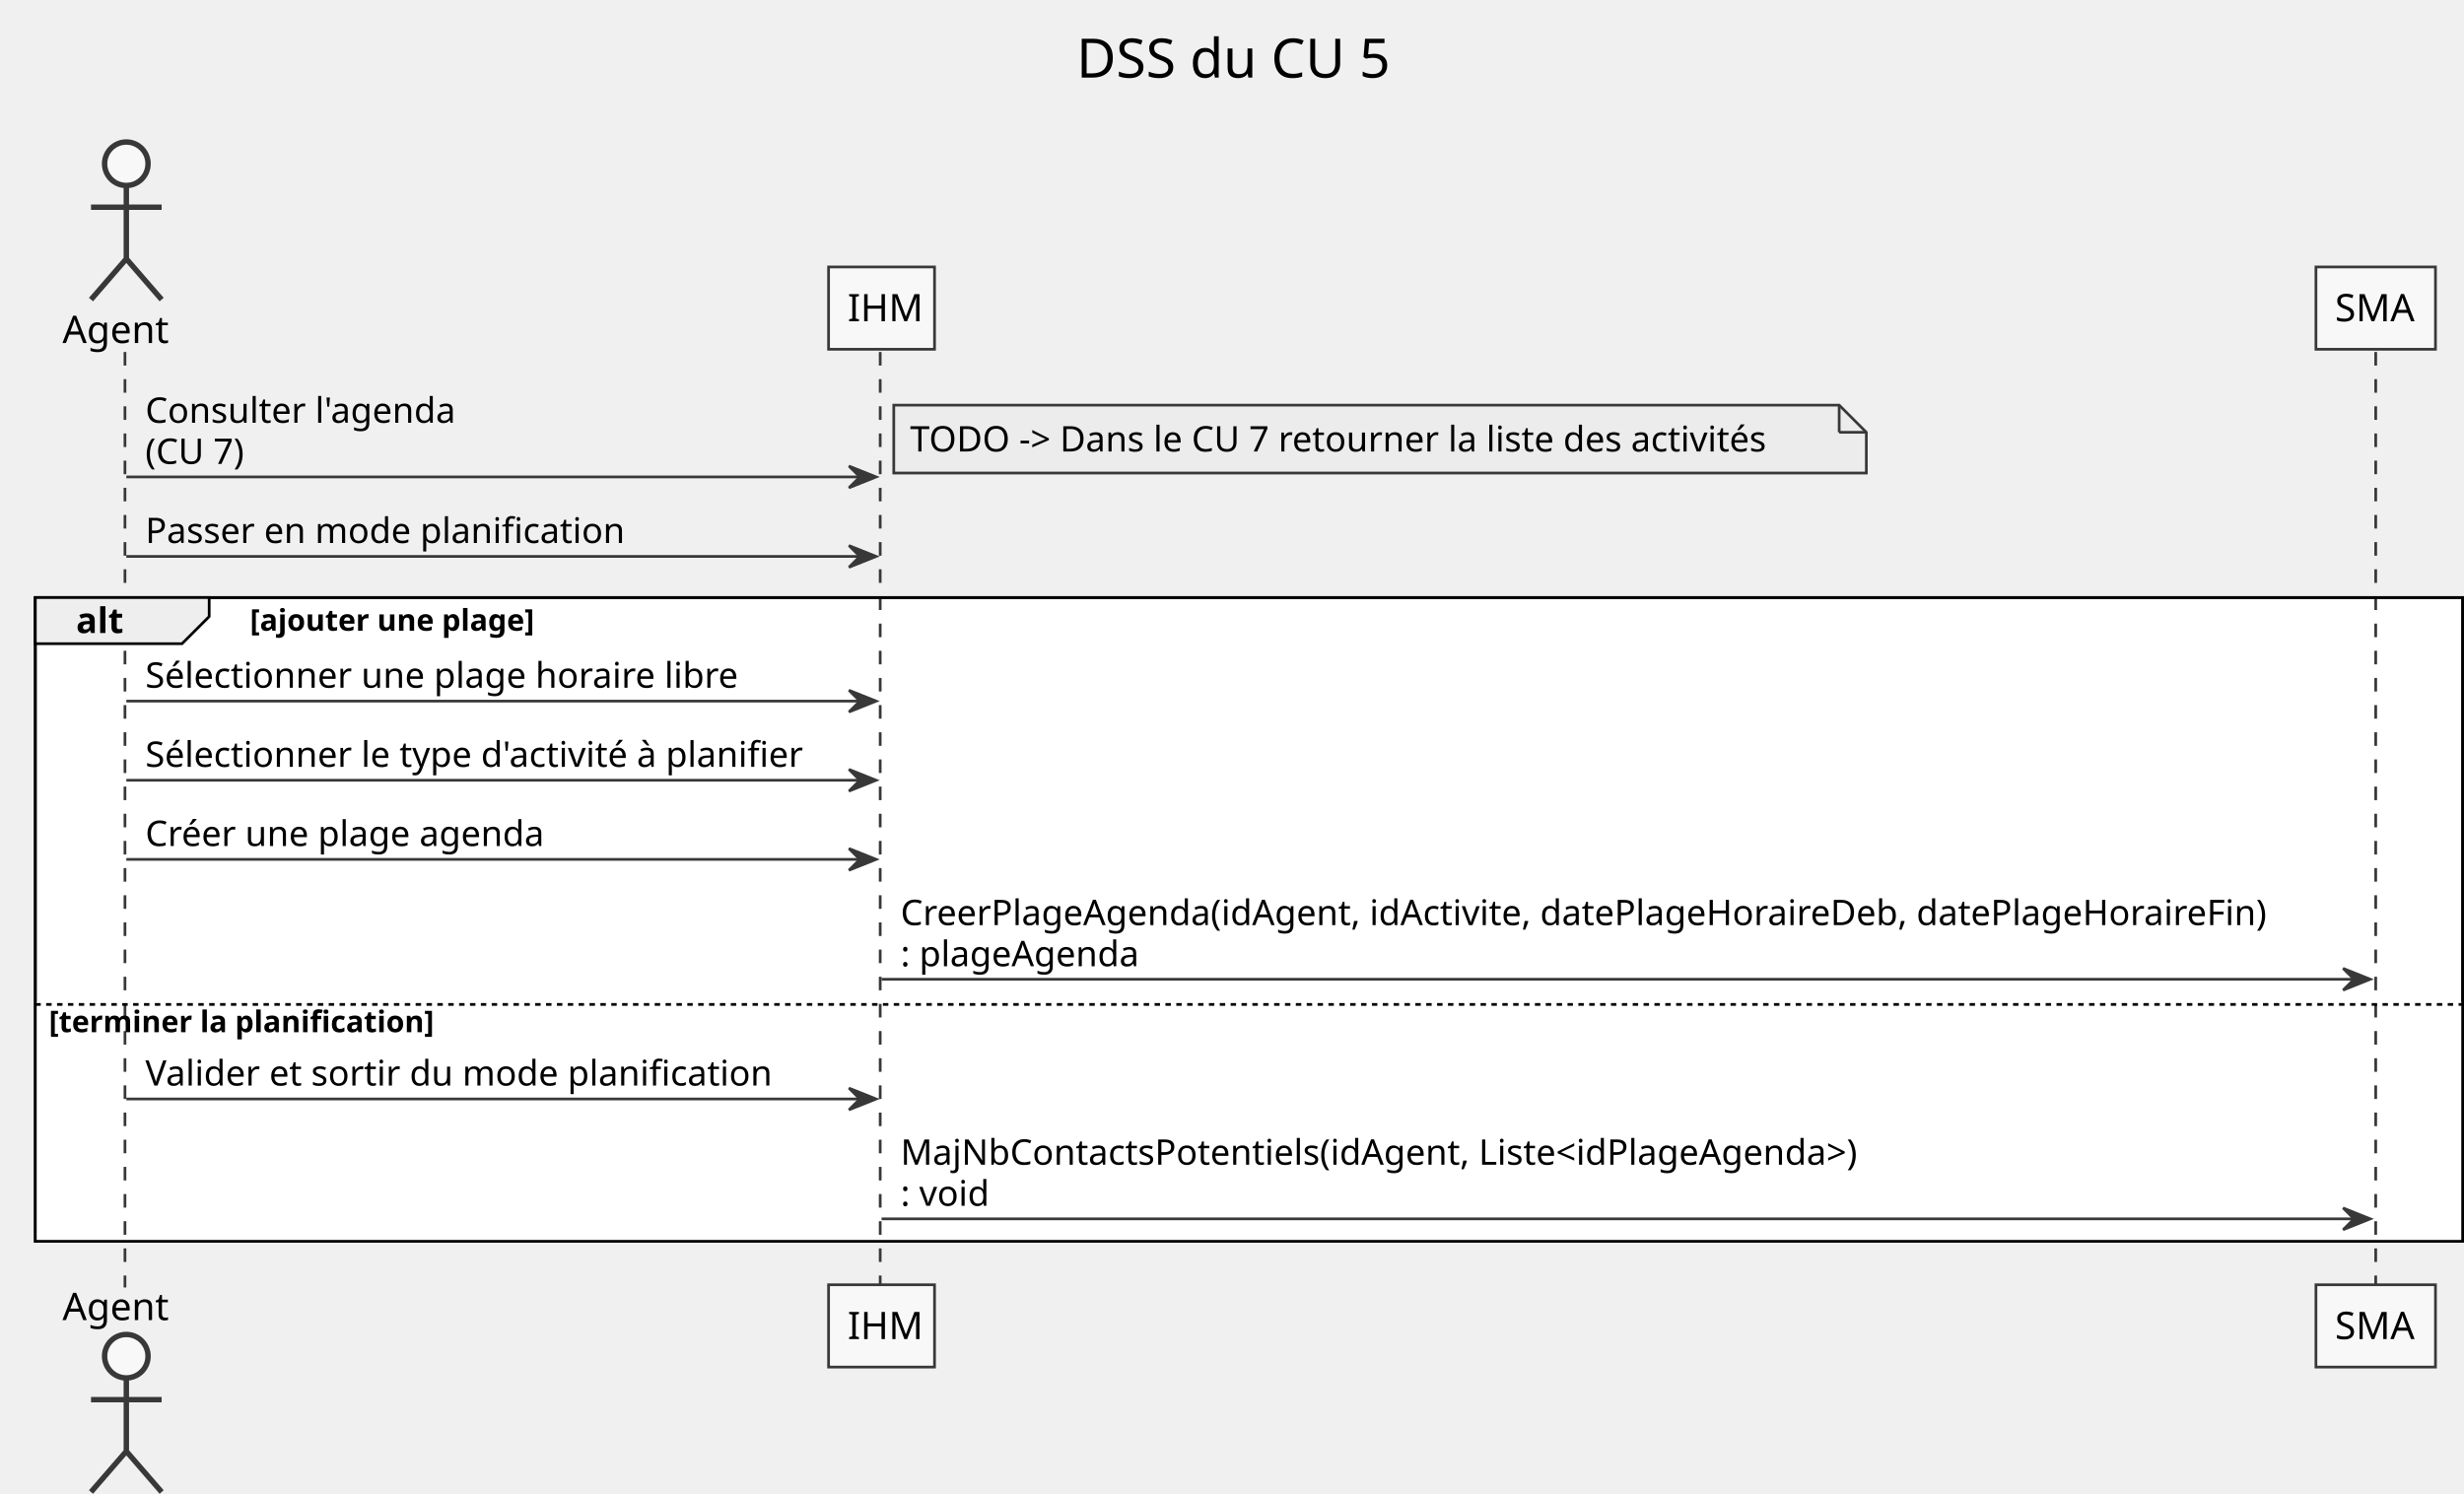
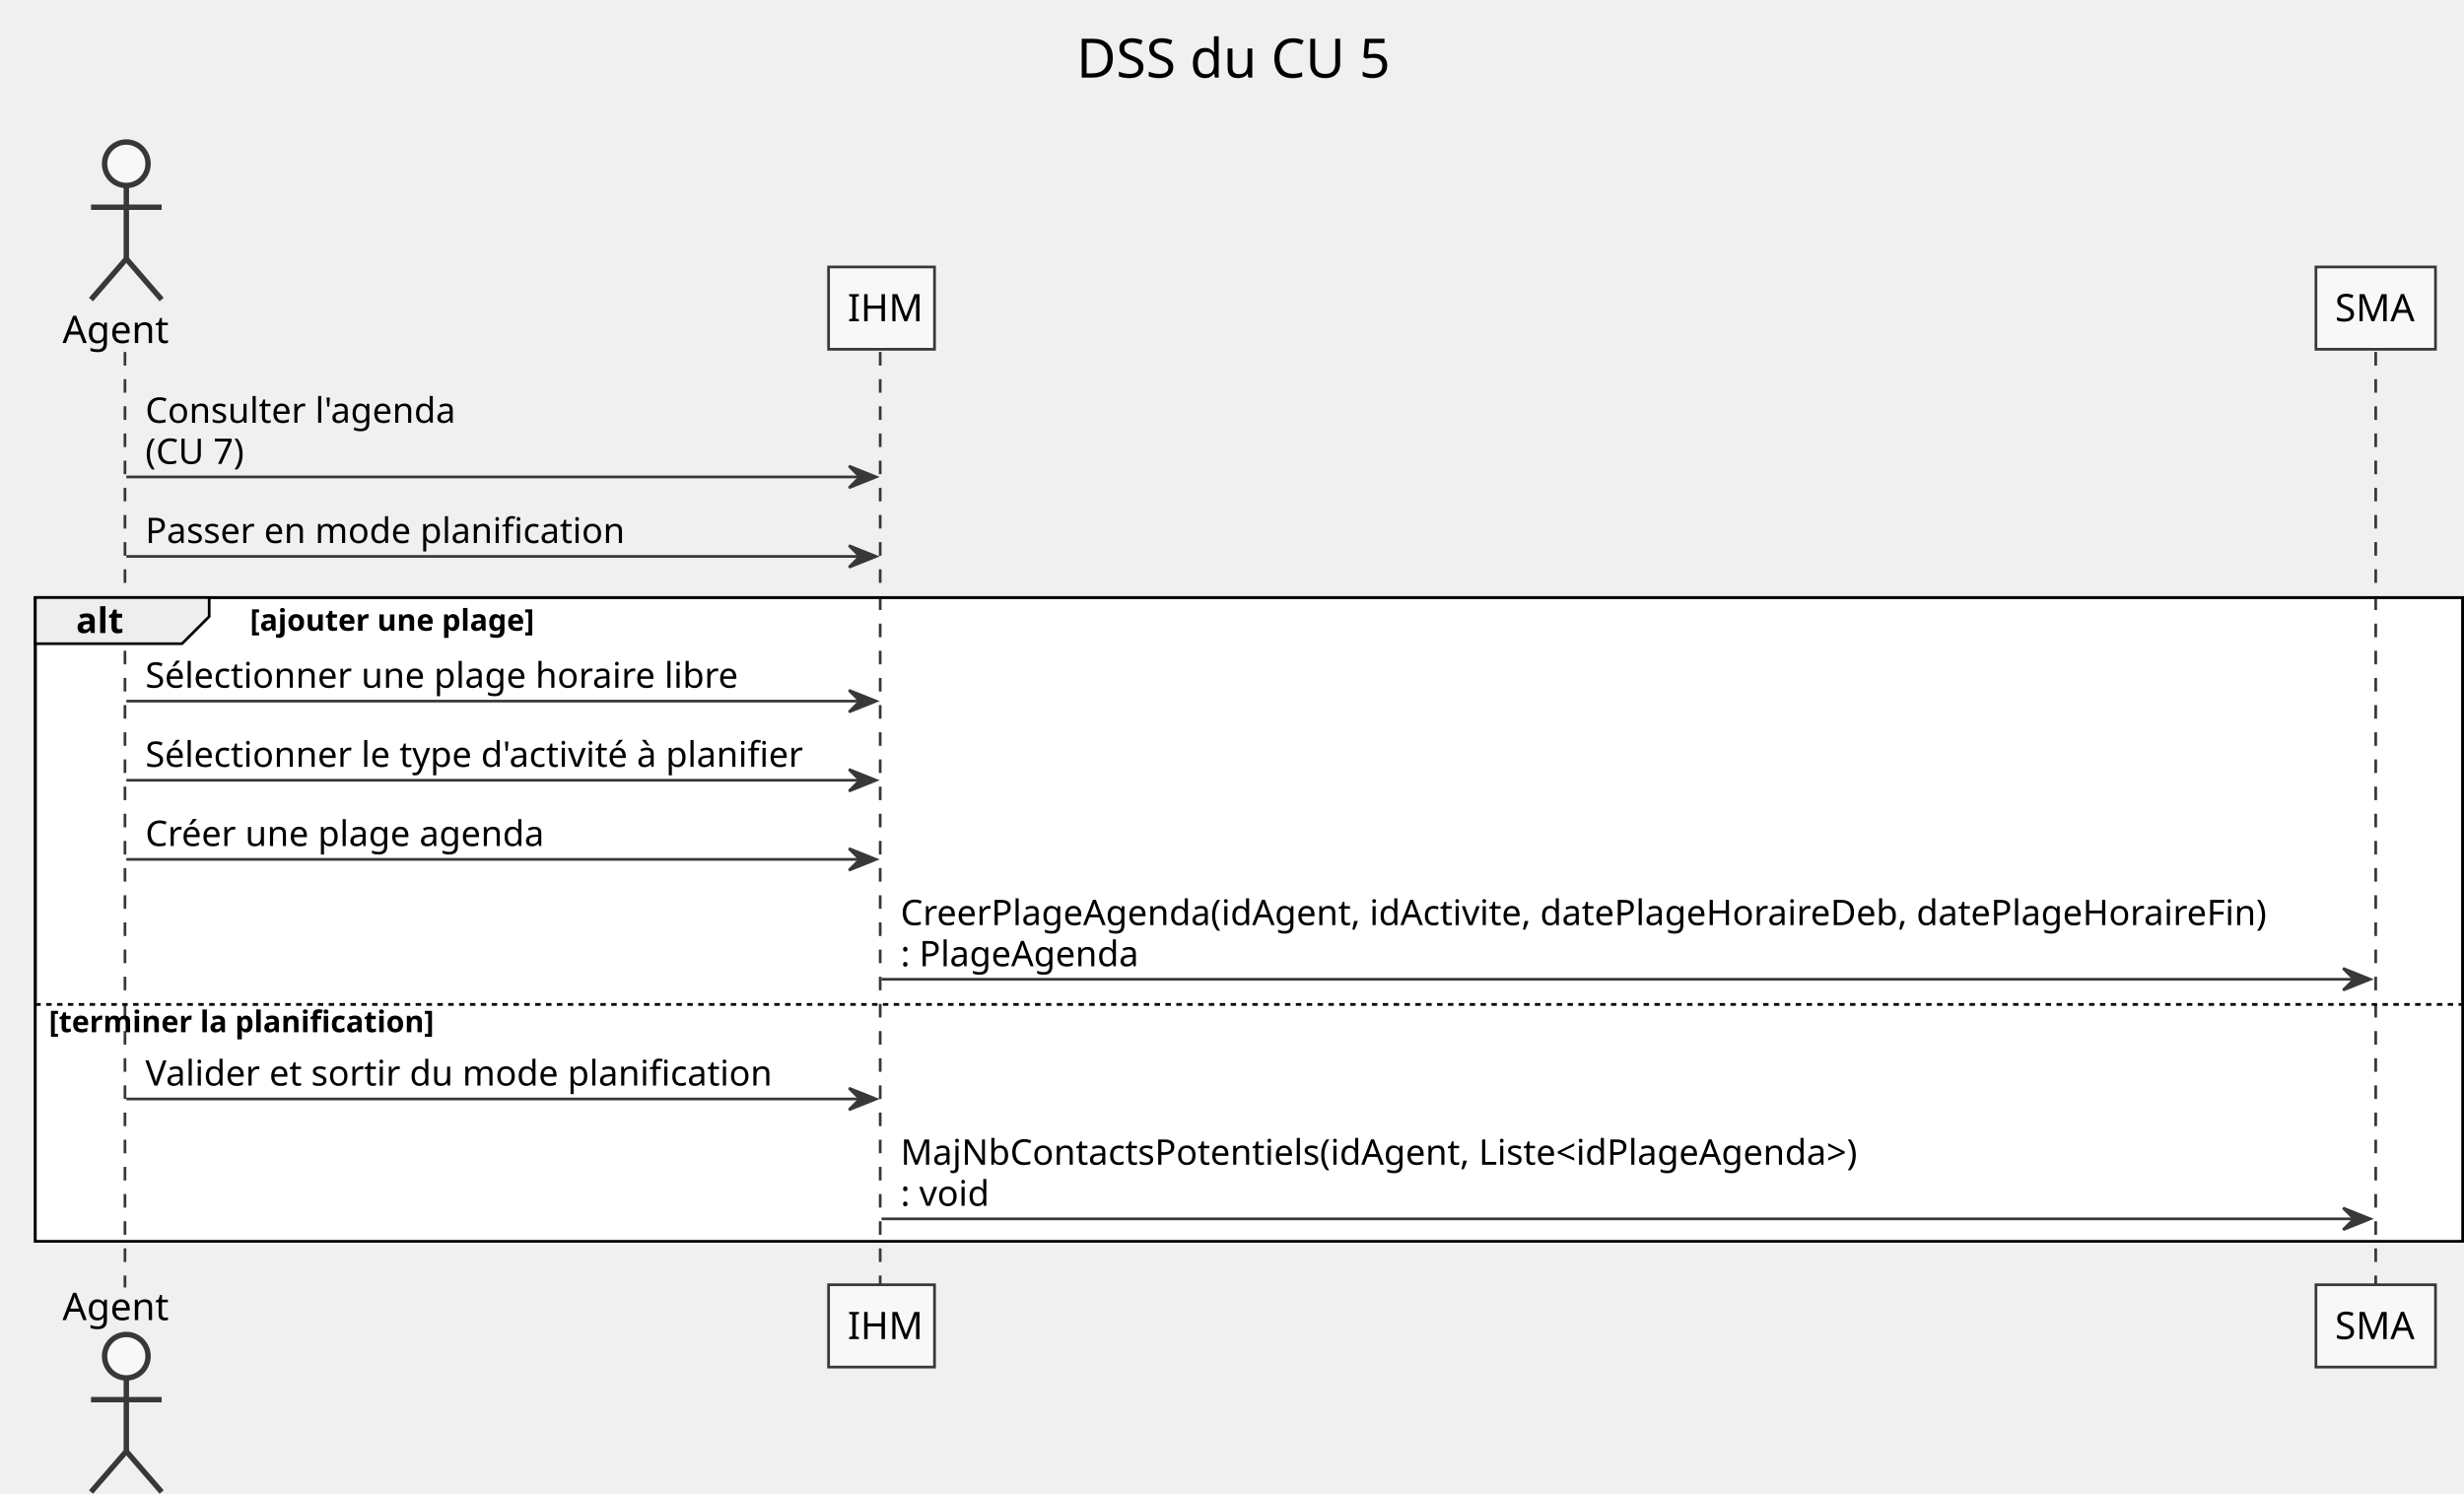
<svg xmlns="http://www.w3.org/2000/svg" height="550px" style="width:907px;height:550px;" version="1.1" viewBox="0 0 907 550" width="907px">
  <defs />
  <g>
    <text fill="#000000" font-family="sans-serif" font-size="20" lengthAdjust="spacingAndGlyphs" textLength="127" x="396.25" y="28.564">DSS du CU 5</text>
    <line style="stroke: none; stroke-width: 1.0;" x1="396.25" x2="523.25" y1="38.281" y2="38.281" />
    <rect fill="#FFFFFF" height="237" style="stroke: #000000; stroke-width: 1.0;" width="893.5" x="13" y="219.977" />
    <rect fill="#FFFFFF" height="88.203" style="stroke: none; stroke-width: 1.0;" width="893.5" x="13" y="368.773" />
    <line style="stroke: #383838; stroke-width: 1.0; stroke-dasharray: 5.0,5.0;" x1="46" x2="46" y1="129.578" y2="473.977" />
    <line style="stroke: #383838; stroke-width: 1.0; stroke-dasharray: 5.0,5.0;" x1="324" x2="324" y1="129.578" y2="473.977" />
    <line style="stroke: #383838; stroke-width: 1.0; stroke-dasharray: 5.0,5.0;" x1="874.5" x2="874.5" y1="129.578" y2="473.977" />
    <text fill="#000000" font-family="sans-serif" font-size="14" lengthAdjust="spacingAndGlyphs" textLength="41" x="23" y="126.276">Agent</text>
    <ellipse cx="46.5" cy="60.281" fill="#F8F8F8" rx="8" ry="8" style="stroke: #383838; stroke-width: 2.0;" />
    <path d="M46.5,68.281 L46.5,95.281 M33.5,76.281 L59.5,76.281 M46.5,95.281 L33.5,110.281 M46.5,95.281 L59.5,110.281 " fill="#F8F8F8" style="stroke: #383838; stroke-width: 2.0;" />
    <text fill="#000000" font-family="sans-serif" font-size="14" lengthAdjust="spacingAndGlyphs" textLength="41" x="23" y="485.972">Agent</text>
    <ellipse cx="46.5" cy="499.273" fill="#F8F8F8" rx="8" ry="8" style="stroke: #383838; stroke-width: 2.0;" />
    <path d="M46.5,507.273 L46.5,534.273 M33.5,515.273 L59.5,515.273 M46.5,534.273 L33.5,549.273 M46.5,534.273 L59.5,549.273 " fill="#F8F8F8" style="stroke: #383838; stroke-width: 2.0;" />
    <rect fill="#F8F8F8" height="30.297" style="stroke: #383838; stroke-width: 1.0;" width="39" x="305" y="98.281" />
    <text fill="#000000" font-family="sans-serif" font-size="14" lengthAdjust="spacingAndGlyphs" textLength="25" x="312" y="118.276">IHM</text>
    <rect fill="#F8F8F8" height="30.297" style="stroke: #383838; stroke-width: 1.0;" width="39" x="305" y="472.977" />
    <text fill="#000000" font-family="sans-serif" font-size="14" lengthAdjust="spacingAndGlyphs" textLength="25" x="312" y="492.972">IHM</text>
    <rect fill="#F8F8F8" height="30.297" style="stroke: #383838; stroke-width: 1.0;" width="44" x="852.5" y="98.281" />
    <text fill="#000000" font-family="sans-serif" font-size="14" lengthAdjust="spacingAndGlyphs" textLength="30" x="859.5" y="118.276">SMA</text>
    <rect fill="#F8F8F8" height="30.297" style="stroke: #383838; stroke-width: 1.0;" width="44" x="852.5" y="472.977" />
    <text fill="#000000" font-family="sans-serif" font-size="14" lengthAdjust="spacingAndGlyphs" textLength="30" x="859.5" y="492.972">SMA</text>
    <polygon fill="#383838" points="312.5,171.578,322.5,175.578,312.5,179.578,316.5,175.578" style="stroke: #383838; stroke-width: 1.0;" />
    <line style="stroke: #383838; stroke-width: 1.0;" x1="46.5" x2="318.5" y1="175.578" y2="175.578" />
    <text fill="#000000" font-family="sans-serif" font-size="13" lengthAdjust="spacingAndGlyphs" textLength="119" x="53.5" y="155.645">Consulter l'agenda</text>
    <text fill="#000000" font-family="sans-serif" font-size="13" lengthAdjust="spacingAndGlyphs" textLength="41" x="53.5" y="170.778">(CU 7)</text>
-     <polygon fill="#ECECEC" points="329,149.144,329,174.144,687,174.144,687,159.144,677,149.144,329,149.144" style="stroke: #383838; stroke-width: 1.0;" />
-     <line style="stroke: #383838; stroke-width: 1.0;" x1="677" x2="677" y1="149.144" y2="159.144" />
-     <line style="stroke: #383838; stroke-width: 1.0;" x1="687" x2="677" y1="159.144" y2="159.144" />
-     <text fill="#000000" font-family="sans-serif" font-size="13" lengthAdjust="spacingAndGlyphs" textLength="337" x="335" y="166.211">TODO -&gt; Dans le CU 7 retourner la liste des activités</text>
    <polygon fill="#383838" points="312.5,200.844,322.5,204.844,312.5,208.844,316.5,204.844" style="stroke: #383838; stroke-width: 1.0;" />
    <line style="stroke: #383838; stroke-width: 1.0;" x1="46.5" x2="318.5" y1="204.844" y2="204.844" />
    <text fill="#000000" font-family="sans-serif" font-size="13" lengthAdjust="spacingAndGlyphs" textLength="184" x="53.5" y="199.911">Passer en mode planification</text>
    <rect fill="none" height="237" style="stroke: #000000; stroke-width: 1.0;" width="893.5" x="13" y="219.977" />
    <polygon fill="#EEEEEE" points="13,219.977,77,219.977,77,226.977,67,236.977,13,236.977,13,219.977" style="stroke: #000000; stroke-width: 1.0;" />
    <text fill="#000000" font-family="sans-serif" font-size="13" font-weight="bold" lengthAdjust="spacingAndGlyphs" textLength="19" x="28" y="233.043">alt</text>
    <text fill="#000000" font-family="sans-serif" font-size="11" font-weight="bold" lengthAdjust="spacingAndGlyphs" textLength="124" x="92" y="232.187">[ajouter une plage]</text>
    <polygon fill="#383838" points="312.5,254.109,322.5,258.109,312.5,262.109,316.5,258.109" style="stroke: #383838; stroke-width: 1.0;" />
    <line style="stroke: #383838; stroke-width: 1.0;" x1="46.5" x2="318.5" y1="258.109" y2="258.109" />
    <text fill="#000000" font-family="sans-serif" font-size="13" lengthAdjust="spacingAndGlyphs" textLength="227" x="53.5" y="253.176">Sélectionner une plage horaire libre</text>
    <polygon fill="#383838" points="312.5,283.242,322.5,287.242,312.5,291.242,316.5,287.242" style="stroke: #383838; stroke-width: 1.0;" />
    <line style="stroke: #383838; stroke-width: 1.0;" x1="46.5" x2="318.5" y1="287.242" y2="287.242" />
    <text fill="#000000" font-family="sans-serif" font-size="13" lengthAdjust="spacingAndGlyphs" textLength="254" x="53.5" y="282.309">Sélectionner le type d'activité à planifier</text>
    <polygon fill="#383838" points="312.5,312.375,322.5,316.375,312.5,320.375,316.5,316.375" style="stroke: #383838; stroke-width: 1.0;" />
    <line style="stroke: #383838; stroke-width: 1.0;" x1="46.5" x2="318.5" y1="316.375" y2="316.375" />
    <text fill="#000000" font-family="sans-serif" font-size="13" lengthAdjust="spacingAndGlyphs" textLength="154" x="53.5" y="311.442">Créer une plage agenda</text>
    <polygon fill="#383838" points="862.5,356.508,872.5,360.508,862.5,364.508,866.5,360.508" style="stroke: #383838; stroke-width: 1.0;" />
    <line style="stroke: #383838; stroke-width: 1.0;" x1="324.5" x2="868.5" y1="360.508" y2="360.508" />
    <text fill="#000000" font-family="sans-serif" font-size="13" lengthAdjust="spacingAndGlyphs" textLength="526" x="331.5" y="340.575">CreerPlageAgenda(idAgent, idActivite, datePlageHoraireDeb, datePlageHoraireFin)</text>
-     <text fill="#000000" font-family="sans-serif" font-size="13" lengthAdjust="spacingAndGlyphs" textLength="92" x="331.5" y="355.707">: plageAgenda</text>
+     <text fill="#000000" font-family="sans-serif" font-size="13" lengthAdjust="spacingAndGlyphs" textLength="92" x="331.5" y="355.707">: PlageAgenda</text>
    <line style="stroke: #000000; stroke-width: 1.0; stroke-dasharray: 2.0,2.0;" x1="13" x2="906.5" y1="369.773" y2="369.773" />
    <text fill="#000000" font-family="sans-serif" font-size="11" font-weight="bold" lengthAdjust="spacingAndGlyphs" textLength="165" x="18" y="379.984">[terminer la planification]</text>
    <polygon fill="#383838" points="312.5,400.578,322.5,404.578,312.5,408.578,316.5,404.578" style="stroke: #383838; stroke-width: 1.0;" />
    <line style="stroke: #383838; stroke-width: 1.0;" x1="46.5" x2="318.5" y1="404.578" y2="404.578" />
    <text fill="#000000" font-family="sans-serif" font-size="13" lengthAdjust="spacingAndGlyphs" textLength="239" x="53.5" y="399.645">Valider et sortir du mode planification</text>
    <polygon fill="#383838" points="862.5,444.711,872.5,448.711,862.5,452.711,866.5,448.711" style="stroke: #383838; stroke-width: 1.0;" />
    <line style="stroke: #383838; stroke-width: 1.0;" x1="324.5" x2="868.5" y1="448.711" y2="448.711" />
    <text fill="#000000" font-family="sans-serif" font-size="13" lengthAdjust="spacingAndGlyphs" textLength="374" x="331.5" y="428.778">MajNbContactsPotentiels(idAgent, Liste&lt;idPlageAgenda&gt;)</text>
    <text fill="#000000" font-family="sans-serif" font-size="13" lengthAdjust="spacingAndGlyphs" textLength="34" x="331.5" y="443.911">: void</text>
  </g>
</svg>
